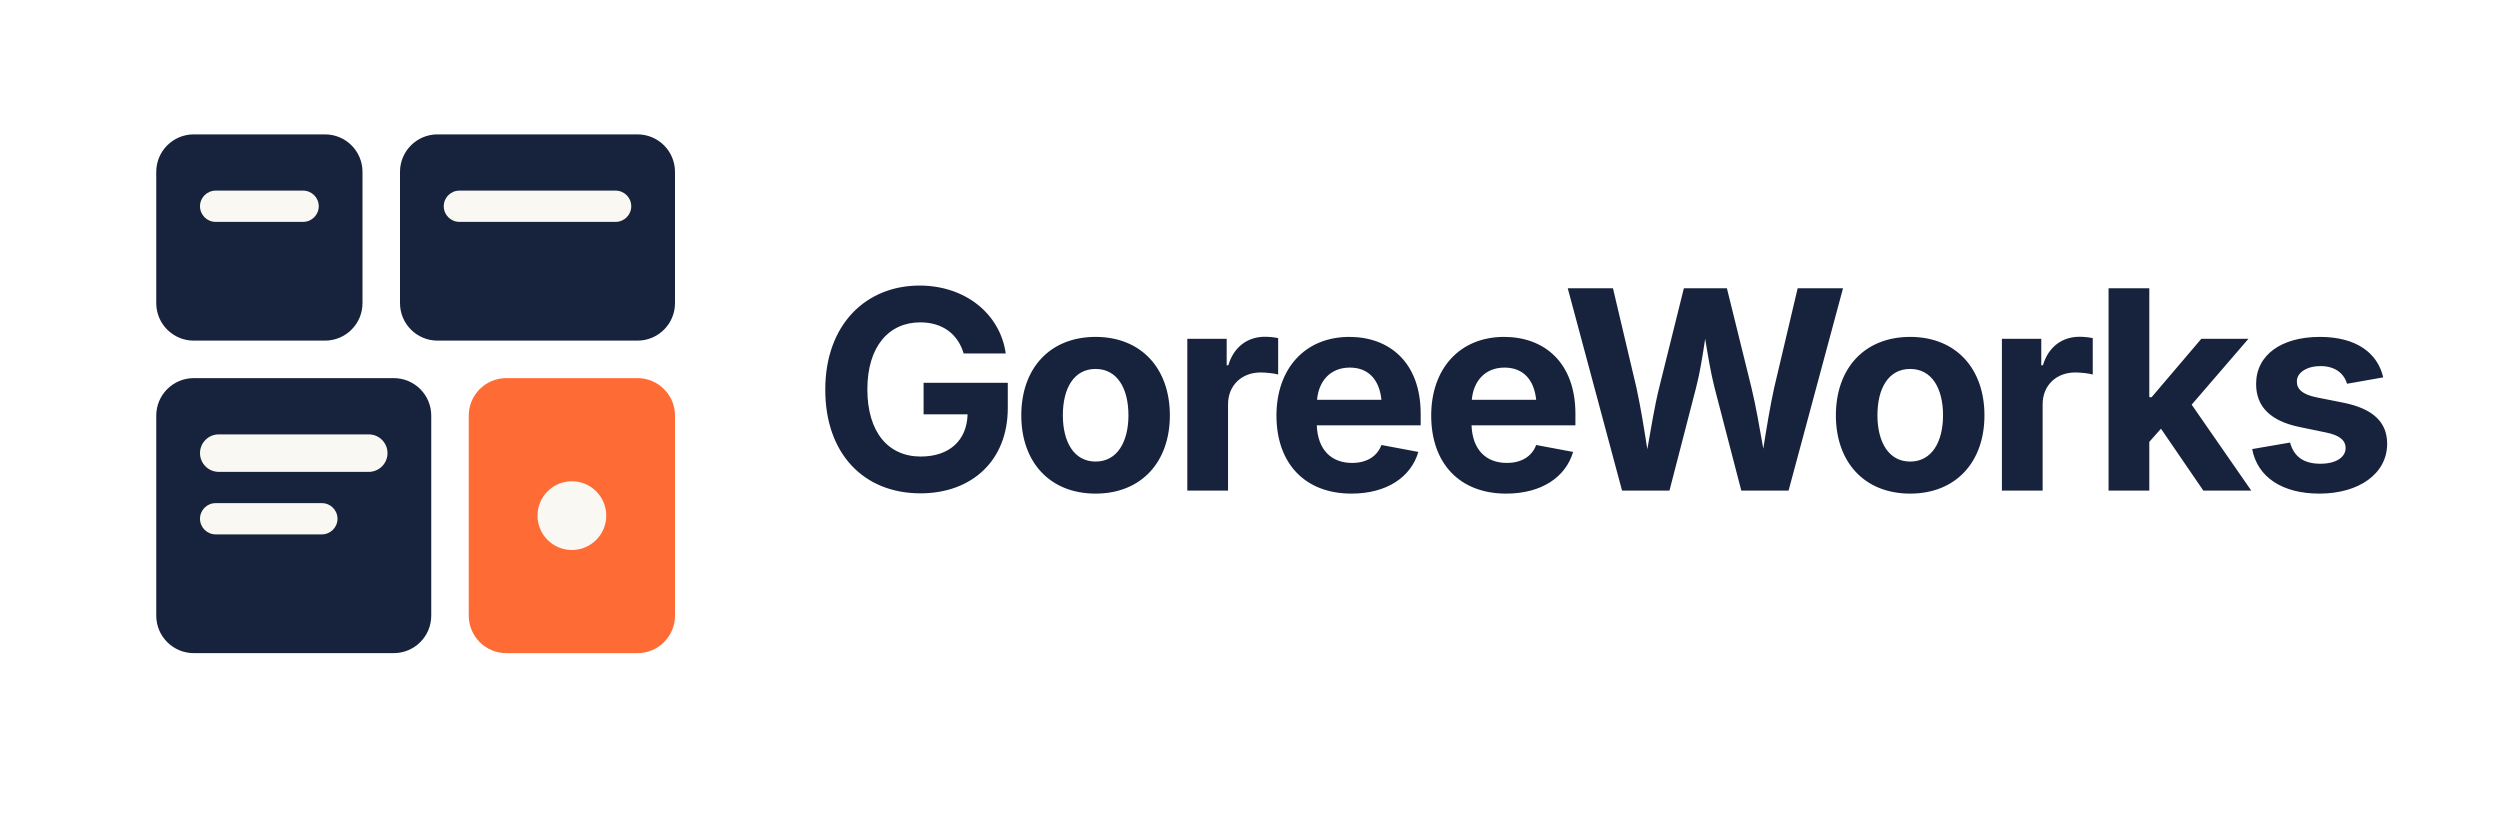
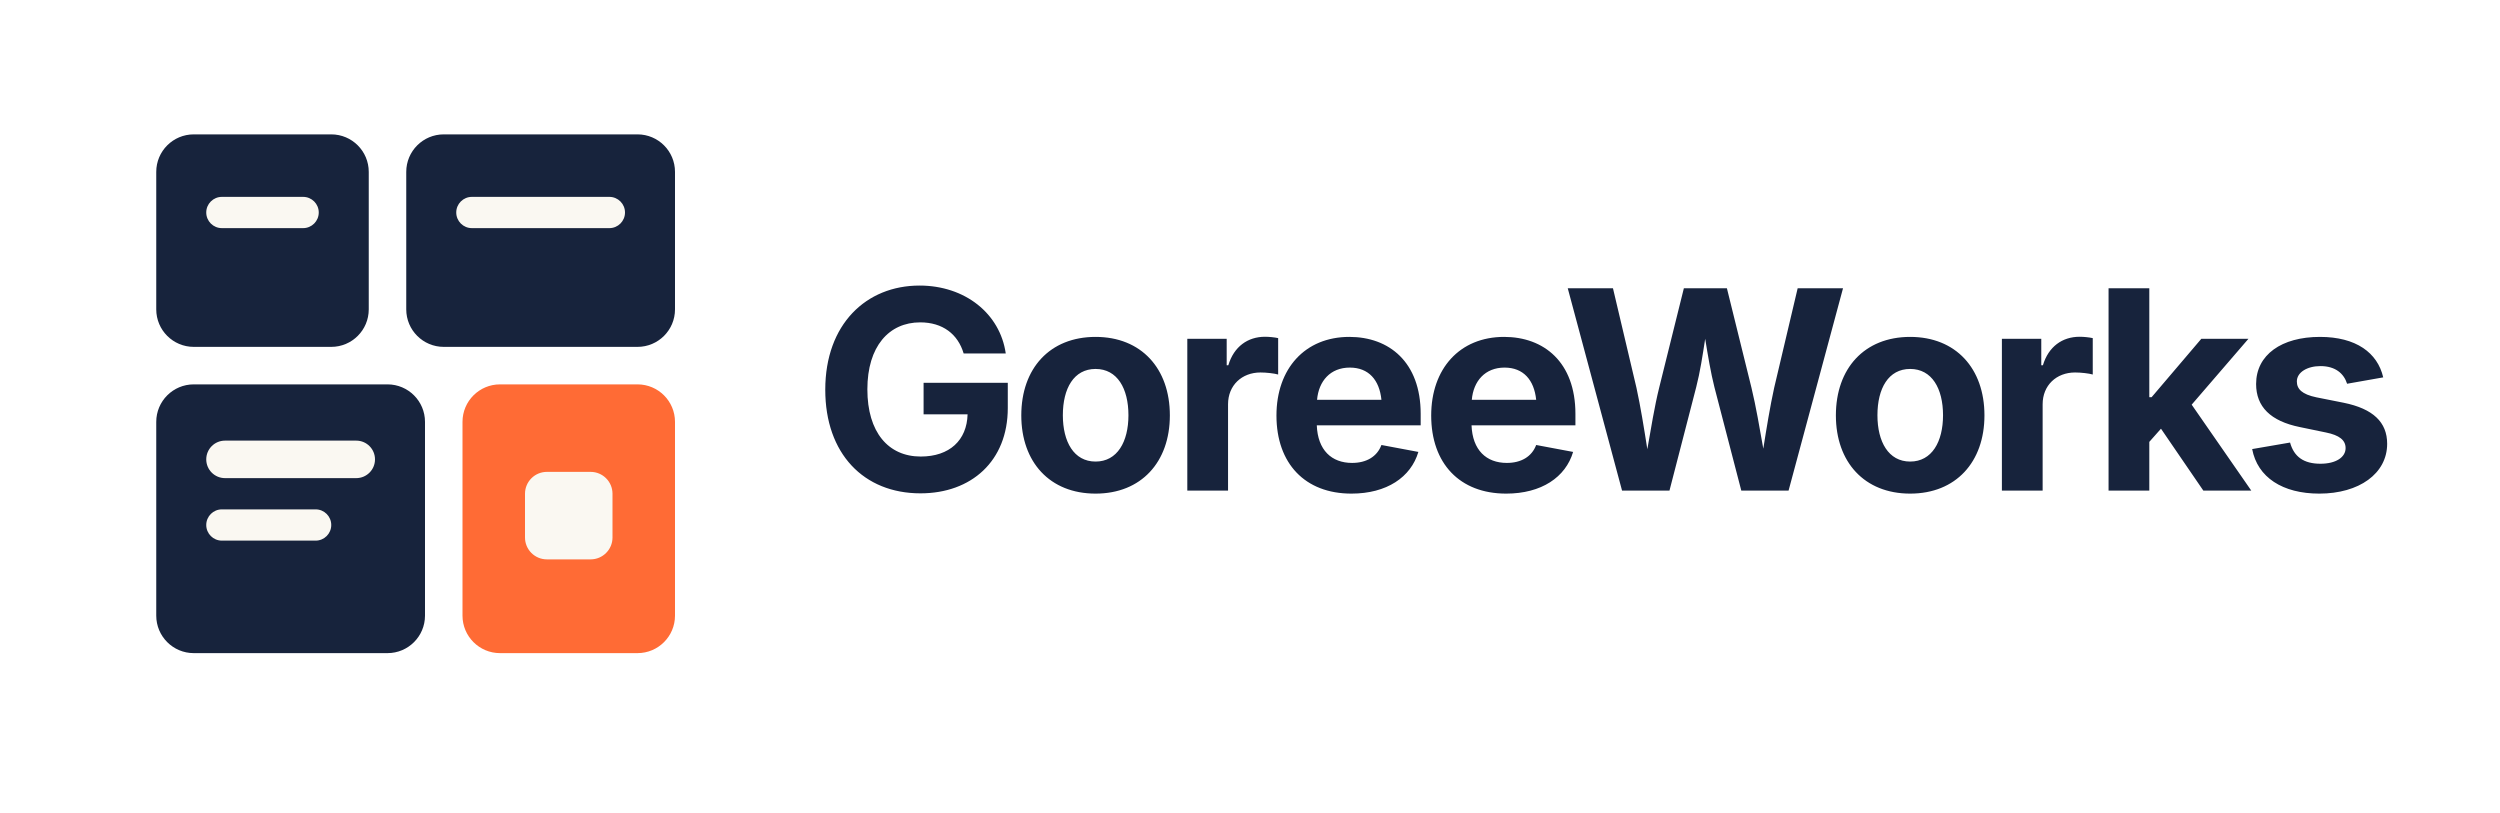
<svg xmlns="http://www.w3.org/2000/svg" width="1600" height="520" viewBox="0 0 1600 520" fill="none" role="img" aria-labelledby="title desc" version="1.1">
  <g transform="translate(88 74)">
-     <rect x="12" y="12" width="132" height="132" rx="24" fill="#17233C" />
-     <rect x="168" y="12" width="176" height="132" rx="24" fill="#17233C" />
-     <rect x="12" y="168" width="176" height="176" rx="24" fill="#17233C" />
-     <rect x="212" y="168" width="132" height="176" rx="24" fill="#FF6B35" />
-     <rect x="40" y="48" width="76" height="20" rx="10" fill="#FAF8F2" />
-     <rect x="196" y="48" width="120" height="20" rx="10" fill="#FAF8F2" />
-     <rect x="40" y="204" width="120" height="24" rx="12" fill="#FAF8F2" />
-     <rect x="40" y="248" width="88" height="20" rx="10" fill="#FAF8F2" />
-     <circle cx="278" cy="256" r="22" fill="#FAF8F2" />
+     <rect x="12" y="12" width="136" height="136" rx="24" fill="#17233C" />
+     <rect x="172" y="12" width="172" height="136" rx="24" fill="#17233C" />
+     <rect x="12" y="172" width="172" height="172" rx="24" fill="#17233C" />
+     <rect x="208" y="172" width="136" height="172" rx="24" fill="#FF6B35" />
+     <rect x="44" y="52" width="72" height="20" rx="10" fill="#FAF8F2" />
+     <rect x="204" y="52" width="108" height="20" rx="10" fill="#FAF8F2" />
+     <rect x="44" y="208" width="108" height="24" rx="12" fill="#FAF8F2" />
+     <rect x="44" y="252" width="80" height="20" rx="10" fill="#FAF8F2" />
+     <rect x="248" y="228" width="56" height="56" rx="14" fill="#FAF8F2" />
  </g>
  <path d="m 589.097,315.738 c 32.506,0 55.886,-20.599 55.886,-54.582 V 244.99 H 591.096 v 20.164 h 28.16 c -0.435,16.601 -11.56,27.03 -29.985,27.03 -20.772,0 -34.157,-15.558 -34.157,-43.022 0,-27.465 13.819,-42.849 33.81,-42.849 14.428,0 24.162,7.562 27.812,19.903 h 26.943 c -3.65,-25.553 -26.074,-43.457 -55.19,-43.457 -34.07,0 -60.318,24.684 -60.318,66.663 0,40.937 24.597,66.315 60.927,66.315 z m 112.072,0.174 c 29.203,0 47.542,-20.164 47.542,-50.062 0,-30.072 -18.339,-50.236 -47.542,-50.236 -29.29,0 -47.542,20.164 -47.542,50.236 0,29.898 18.252,50.062 47.542,50.062 z m 0,-20.512 c -13.906,0 -20.946,-12.689 -20.946,-29.638 0,-17.209 7.04,-29.638 20.946,-29.638 13.906,0 21.033,12.516 21.033,29.638 0,16.948 -7.127,29.638 -21.033,29.638 z M 759.876,314 h 26.074 v -55.277 c 0,-12.081 8.778,-20.338 20.772,-20.338 3.824,0 8.952,0.608 11.299,1.304 v -23.293 c -2.347,-0.521 -5.736,-0.869 -8.431,-0.869 -10.951,0 -19.903,6.258 -23.467,18.252 h -1.043 v -16.948 h -25.205 z m 105.032,1.912 c 22.598,0 38.068,-10.517 42.849,-26.683 l -23.641,-4.433 c -2.781,7.475 -9.647,11.473 -18.773,11.473 -13.124,0 -21.989,-8.17 -22.598,-24.075 h 66.489 v -7.301 c 0,-33.201 -20.251,-49.28 -45.63,-49.28 -28.421,0 -46.673,20.338 -46.673,50.323 0,30.681 18.252,49.976 47.977,49.976 z m -21.989,-60.058 c 1.043,-11.994 8.518,-20.599 20.946,-20.599 12.081,0 18.947,7.909 20.251,20.599 z m 121.024,60.058 c 22.598,0 38.068,-10.517 42.849,-26.683 l -23.641,-4.433 c -2.781,7.475 -9.647,11.473 -18.773,11.473 -13.124,0 -21.989,-8.17 -22.598,-24.075 h 66.489 v -7.301 c 0,-33.201 -20.251,-49.28 -45.63,-49.28 -28.421,0 -46.673,20.338 -46.673,50.323 0,30.681 18.252,49.976 47.977,49.976 z M 941.954,255.854 c 1.043,-11.994 8.518,-20.599 20.946,-20.599 12.081,0 18.947,7.909 20.251,20.599 z M 1038.121,314 h 30.333 l 17.122,-66.229 c 2.521,-9.821 4.085,-20.164 5.736,-30.941 1.825,11.125 3.563,21.642 5.91,30.941 L 1114.432,314 h 30.246 l 34.853,-129.502 h -29.029 l -15.036,63.708 c -2.607,11.82 -4.867,25.727 -6.953,38.938 -2.347,-13.211 -4.693,-27.117 -7.561,-38.938 l -15.731,-63.708 h -27.552 l -15.818,63.708 c -2.955,11.907 -5.215,25.987 -7.561,39.285 -2.086,-13.298 -4.346,-27.378 -6.953,-39.285 l -15.036,-63.708 h -28.942 z m 184.385,1.912 c 29.203,0 47.542,-20.164 47.542,-50.062 0,-30.072 -18.339,-50.236 -47.542,-50.236 -29.29,0 -47.542,20.164 -47.542,50.236 0,29.898 18.252,50.062 47.542,50.062 z m 0,-20.512 c -13.906,0 -20.946,-12.689 -20.946,-29.638 0,-17.209 7.04,-29.638 20.946,-29.638 13.906,0 21.033,12.516 21.033,29.638 0,16.948 -7.127,29.638 -21.033,29.638 z M 1281.213,314 h 26.074 v -55.277 c 0,-12.081 8.778,-20.338 20.773,-20.338 3.824,0 8.952,0.608 11.299,1.304 v -23.293 c -2.347,-0.521 -5.736,-0.869 -8.431,-0.869 -10.951,0 -19.903,6.258 -23.467,18.252 h -1.043 v -16.948 h -25.205 z m 68.268,0 h 26.074 v -31.202 l 7.475,-8.431 L 1410.147,314 h 30.681 l -38.155,-55.017 36.33,-42.153 h -30.159 l -31.811,37.373 h -1.478 v -69.705 h -26.074 z m 134.844,1.912 c 25.466,0 43.457,-12.776 43.457,-31.897 0,-13.819 -9.039,-22.424 -27.812,-26.248 l -17.47,-3.477 c -9.213,-1.912 -12.516,-5.302 -12.516,-10.169 0,-5.823 6.606,-9.821 15.123,-9.821 9.474,0 14.949,4.693 17.035,11.299 l 23.119,-4.085 c -3.65,-15.818 -17.47,-25.9 -40.502,-25.9 -24.597,0 -40.85,11.473 -40.85,30.159 0,14.515 9.213,23.728 27.986,27.552 l 16.774,3.477 c 8.518,1.738 12.516,4.867 12.516,9.995 0,5.823 -6.171,9.995 -16.079,9.995 -10.69,0 -16.948,-4.433 -19.469,-13.559 l -24.249,4.172 c 3.39,18.078 19.469,28.508 42.935,28.508 z" fill="#17233C" />
</svg>
